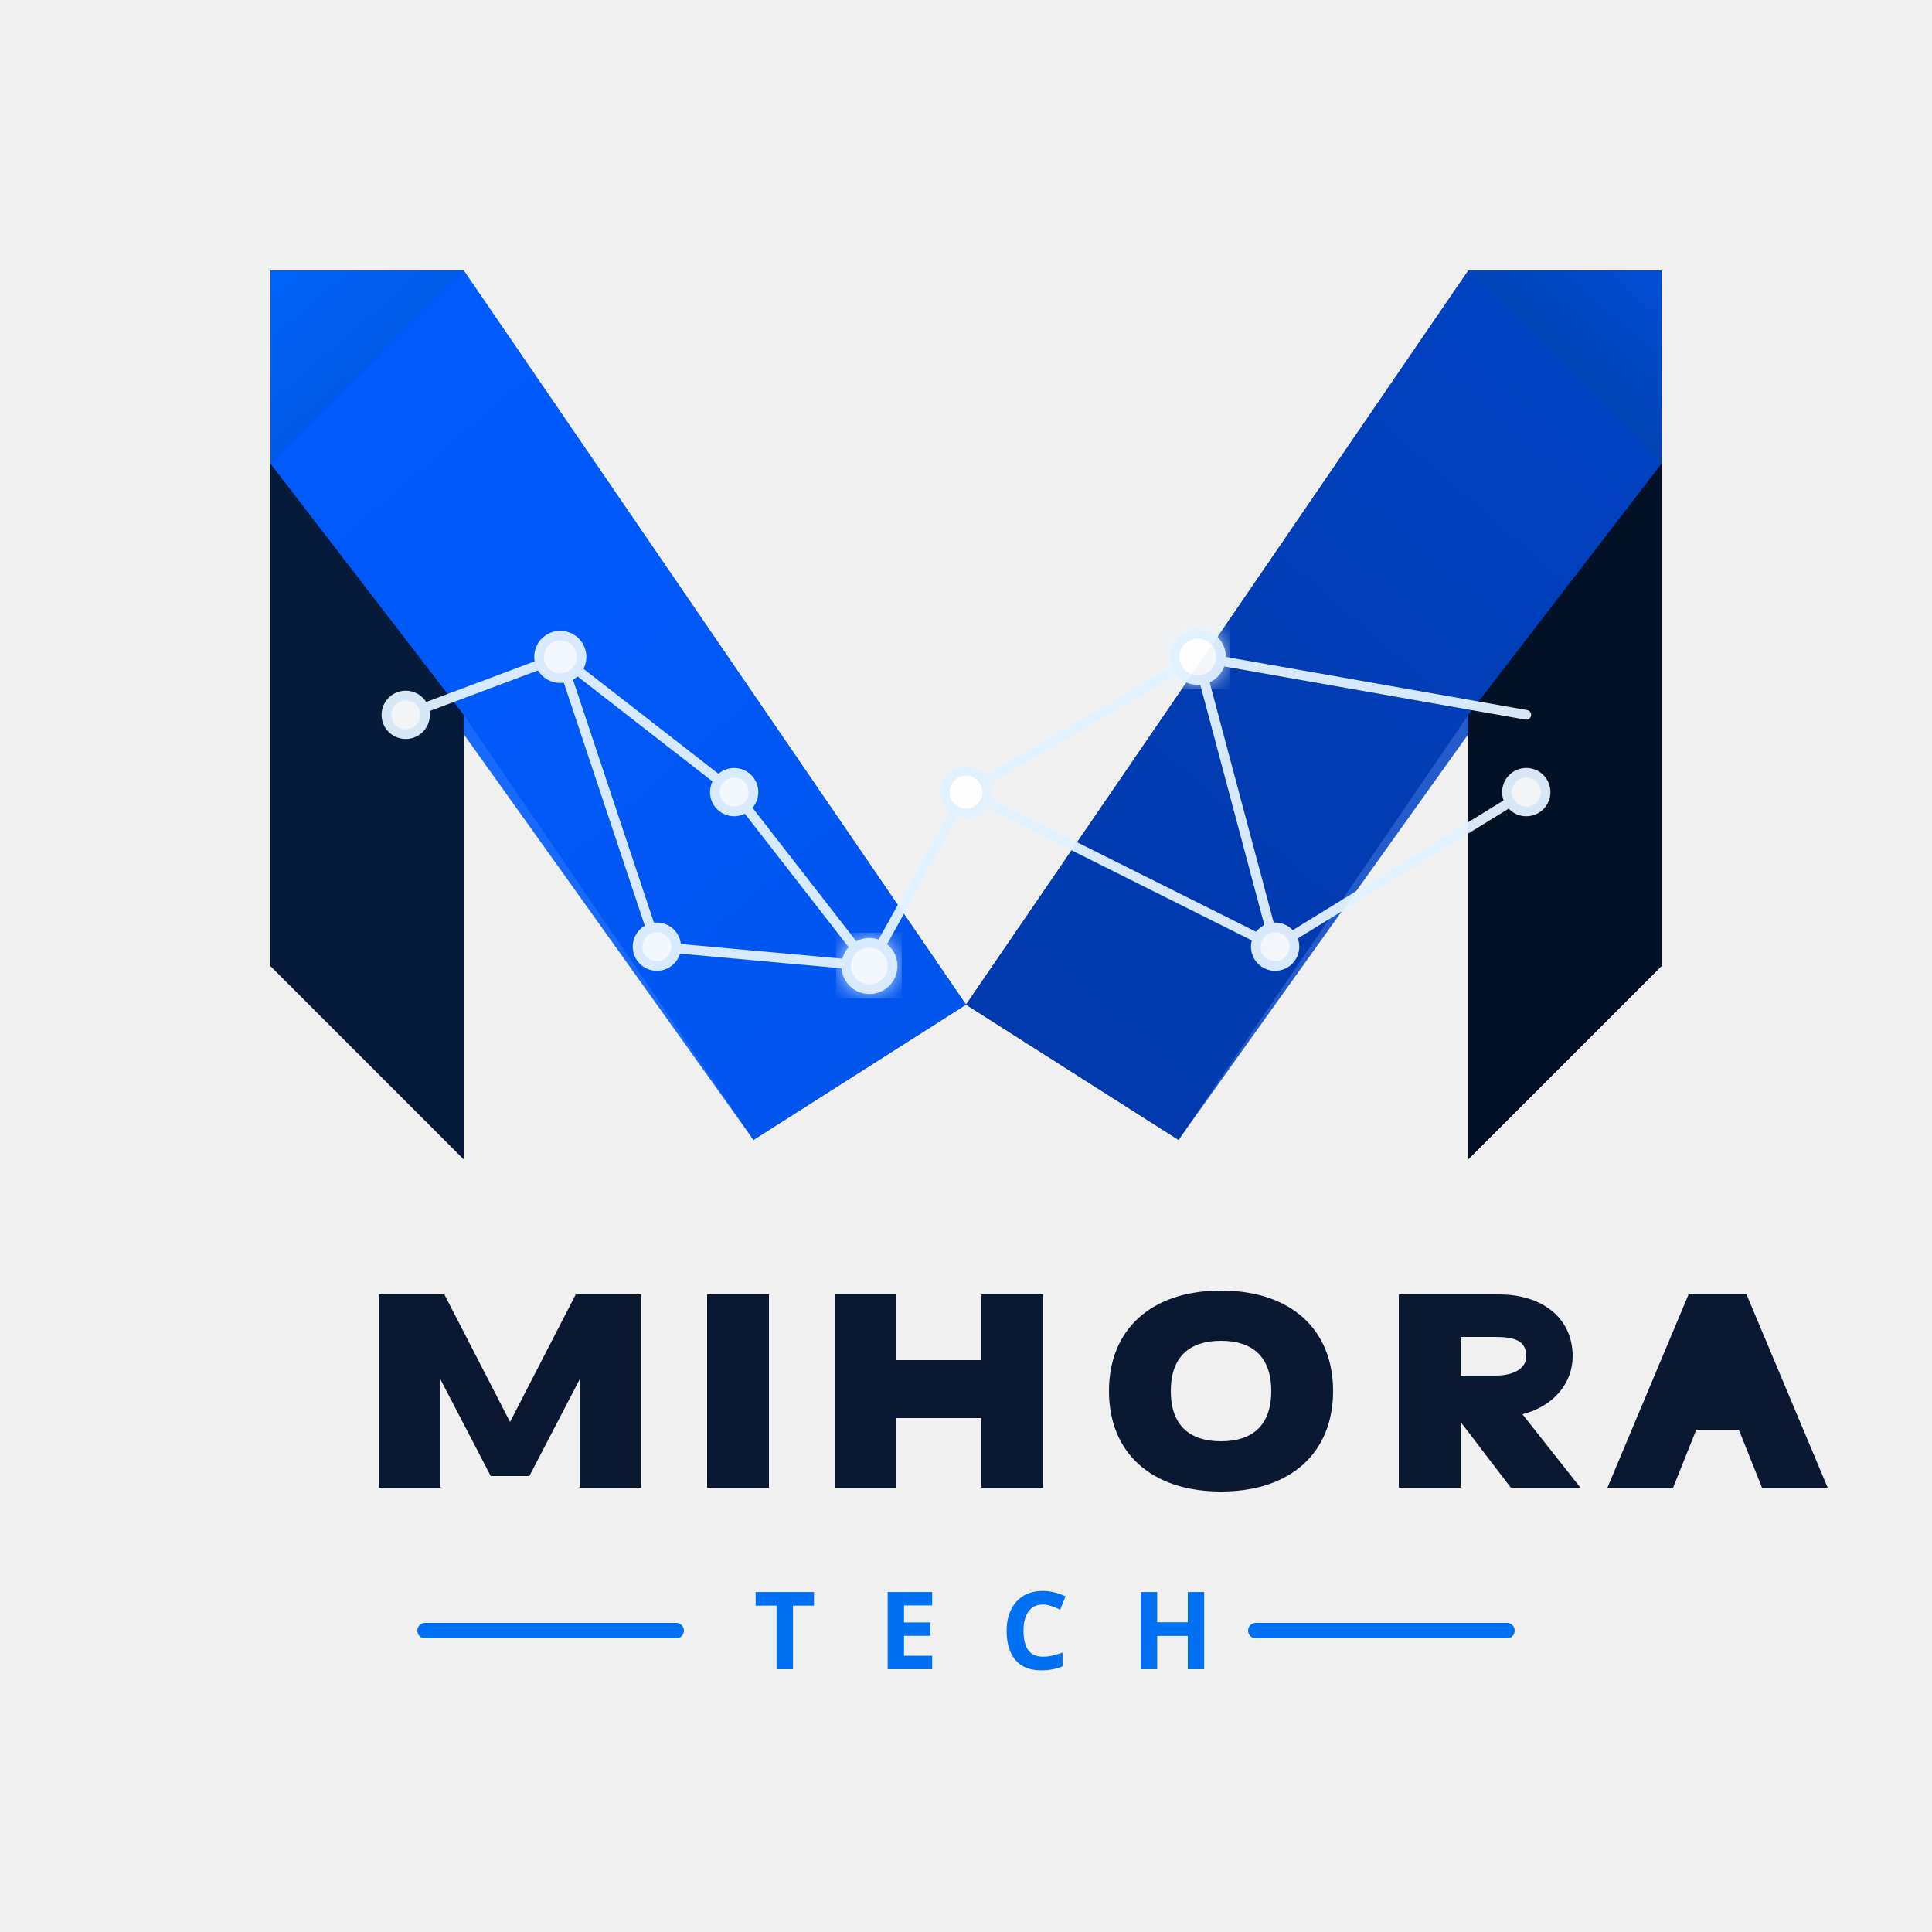
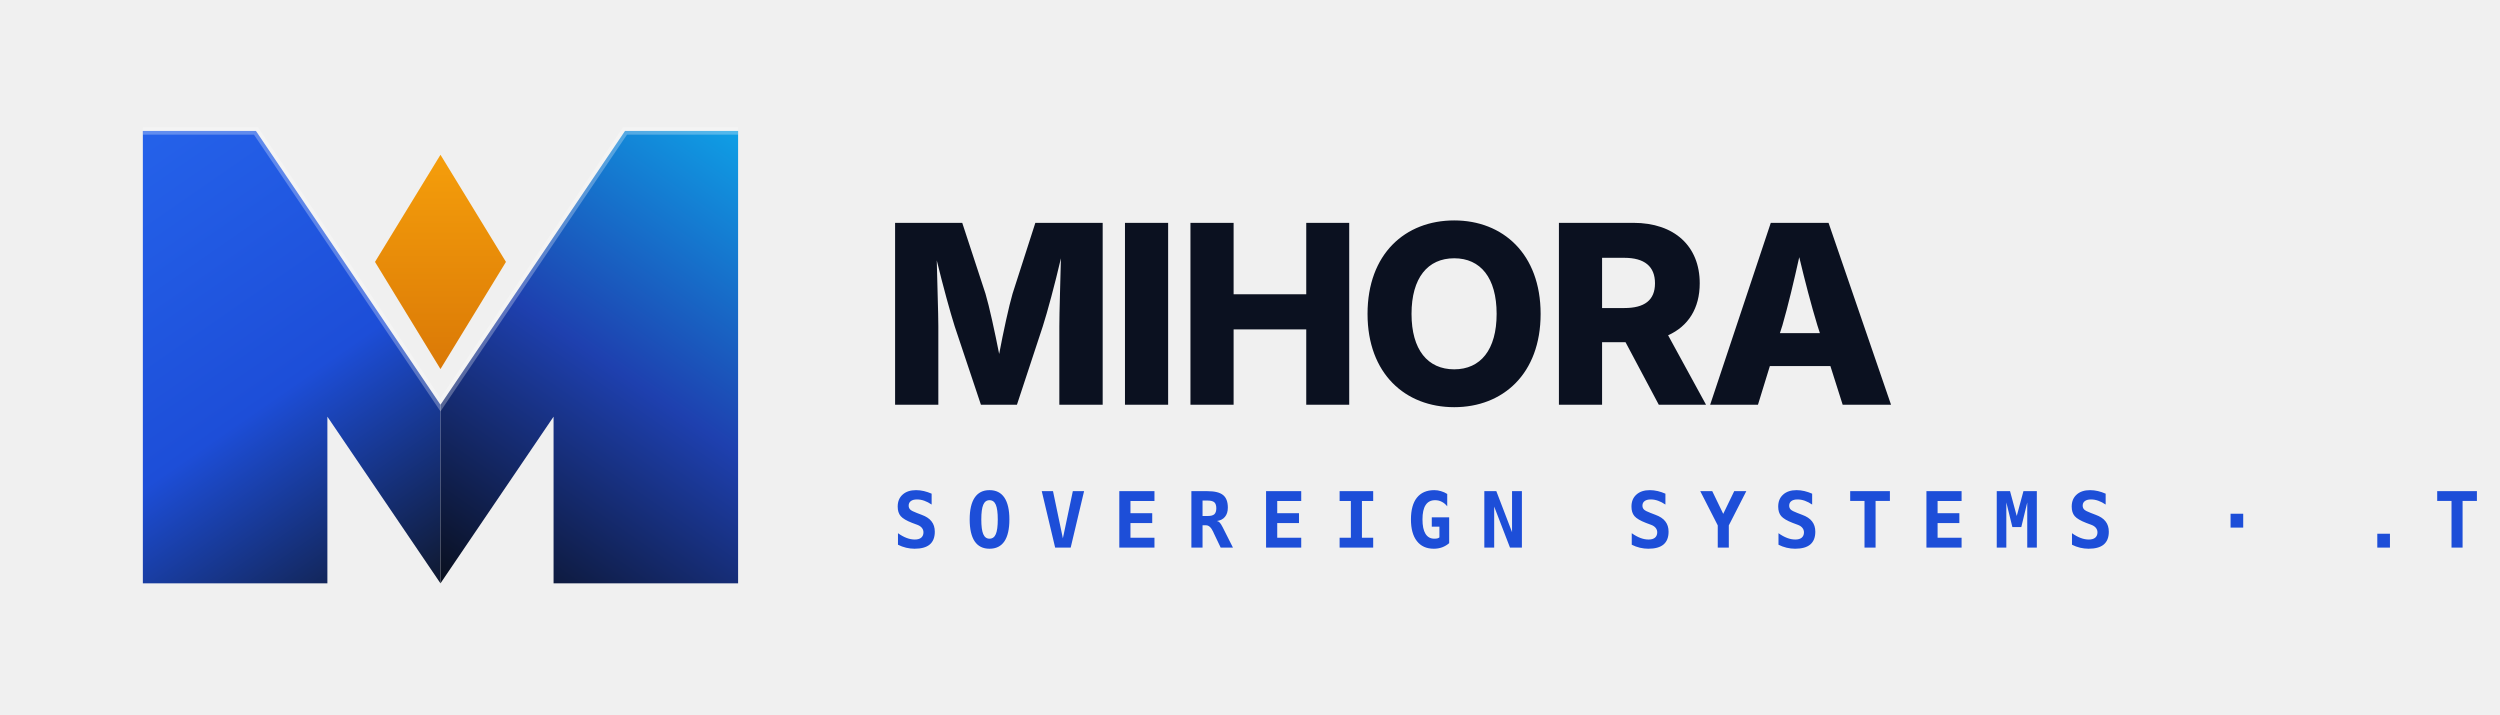
- <svg xmlns="http://www.w3.org/2000/svg" viewBox="0 0 500 500" fill="none">
+ <svg xmlns="http://www.w3.org/2000/svg" viewBox="0 0 420 120" fill="none">
  <defs>
-     <linearGradient id="leftChevron" x1="60" y1="60" x2="250" y2="280" gradientUnits="userSpaceOnUse">
-       <stop offset="0%" stop-color="#0066FF" />
-       <stop offset="45%" stop-color="#0047C4" />
-       <stop offset="100%" stop-color="#051838" />
+     <linearGradient id="mLeft" x1="8" y1="8" x2="62" y2="86" gradientUnits="userSpaceOnUse">
+       <stop offset="0%" stop-color="#2563EB" />
+       <stop offset="55%" stop-color="#1D4ED8" />
+       <stop offset="100%" stop-color="#0F172A" />
    </linearGradient>
-     <linearGradient id="rightChevron" x1="440" y1="60" x2="250" y2="280" gradientUnits="userSpaceOnUse">
-       <stop offset="0%" stop-color="#0052E0" />
-       <stop offset="55%" stop-color="#052456" />
-       <stop offset="100%" stop-color="#020E24" />
+     <linearGradient id="mRight" x1="112" y1="8" x2="58" y2="86" gradientUnits="userSpaceOnUse">
+       <stop offset="0%" stop-color="#0EA5E9" />
+       <stop offset="50%" stop-color="#1E40AF" />
+       <stop offset="100%" stop-color="#090E1A" />
    </linearGradient>
-     <linearGradient id="techLineGrad" x1="100" y1="445" x2="400" y2="445" gradientUnits="userSpaceOnUse">
-       <stop offset="0%" stop-color="#0066FF" />
-       <stop offset="50%" stop-color="#00C8FF" />
-       <stop offset="100%" stop-color="#0066FF" />
+     <linearGradient id="mGold" x1="60" y1="14" x2="60" y2="52" gradientUnits="userSpaceOnUse">
+       <stop offset="0%" stop-color="#F59E0B" />
+       <stop offset="100%" stop-color="#D97706" />
    </linearGradient>
-     <filter id="glow" x="-20%" y="-20%" width="140%" height="140%">
-       <feGaussianBlur stdDeviation="3" result="blur" />
-       <feComposite in="SourceGraphic" in2="blur" operator="over" />
-     </filter>
  </defs>
-   <g id="mihora-m-mark">
-     <path d="M 120 70 L 250 260 L 195 295 L 120 185 L 120 300 L 70 250 L 70 70 Z" fill="url(#leftChevron)" />
-     <path d="M 380 70 L 250 260 L 305 295 L 380 185 L 380 300 L 430 250 L 430 70 Z" fill="url(#rightChevron)" />
-     <path d="M 120 70 L 250 260 L 195 295 L 70 120 Z" fill="#005BFF" opacity="0.9" />
-     <path d="M 70 120 L 120 185 L 120 300 L 70 250 Z" fill="#061A3A" />
-     <path d="M 380 70 L 250 260 L 305 295 L 430 120 Z" fill="#0041C4" opacity="0.85" />
-     <path d="M 430 120 L 380 185 L 380 300 L 430 250 Z" fill="#031126" />
-     <g id="network-constellation" stroke="#E2F1FF" stroke-width="2.5" stroke-linecap="round" stroke-linejoin="round" opacity="0.95">
-       <line x1="105" y1="185" x2="145" y2="170" />
-       <line x1="145" y1="170" x2="190" y2="205" />
-       <line x1="190" y1="205" x2="225" y2="250" />
-       <line x1="145" y1="170" x2="170" y2="245" />
-       <line x1="170" y1="245" x2="225" y2="250" />
-       <line x1="225" y1="250" x2="250" y2="205" />
-       <line x1="250" y1="205" x2="310" y2="170" />
-       <line x1="310" y1="170" x2="330" y2="245" />
-       <line x1="310" y1="170" x2="395" y2="185" />
-       <line x1="250" y1="205" x2="330" y2="245" />
-       <line x1="330" y1="245" x2="395" y2="205" />
-       <circle cx="105" cy="185" r="5" fill="#FFFFFF" />
-       <circle cx="145" cy="170" r="5.5" fill="#FFFFFF" />
-       <circle cx="170" cy="245" r="5" fill="#FFFFFF" />
-       <circle cx="190" cy="205" r="5" fill="#FFFFFF" />
-       <circle cx="225" cy="250" r="6" fill="#FFFFFF" filter="url(#glow)" />
-       <circle cx="250" cy="205" r="5.5" fill="#FFFFFF" />
-       <circle cx="310" cy="170" r="6" fill="#FFFFFF" filter="url(#glow)" />
-       <circle cx="330" cy="245" r="5" fill="#FFFFFF" />
-       <circle cx="395" cy="205" r="5" fill="#FFFFFF" />
-     </g>
+   <g transform="translate(14, 12)">
+     <path d="M10 86V10H29L60 56V86L41 58V86H10Z" fill="url(#mLeft)" />
+     <path d="M110 86V10H91L60 56V86L79 58V86H110Z" fill="url(#mRight)" />
+     <polygon points="60,14 71,32 60,50 49,32" fill="url(#mGold)" />
+     <path d="M10 10H29L60 56L91 10H110" stroke="rgba(255,255,255,0.28)" stroke-width="1.25" />
  </g>
-   <g id="mihora-wordmark" fill="#0A1931" class="mihora-text">
-     <path d="M 98 385 L 98 335 L 115 335 L 132 368 L 149 335 L 166 335 L 166 385 L 150 385 L 150 357 L 137 382 L 127 382 L 114 357 L 114 385 Z" />
-     <path d="M 183 335 L 199 335 L 199 385 L 183 385 Z" />
-     <path d="M 216 335 L 232 335 L 232 352 L 254 352 L 254 335 L 270 335 L 270 385 L 254 385 L 254 367 L 232 367 L 232 385 L 216 385 Z" />
-     <path d="M 287 360 C 287 344 298 334 316 334 C 334 334 345 344 345 360 C 345 376 334 386 316 386 C 298 386 287 376 287 360 Z M 329 360 C 329 351 324 347 316 347 C 308 347 303 351 303 360 C 303 369 308 373 316 373 C 324 373 329 369 329 360 Z" />
-     <path d="M 362 335 L 388 335 C 399 335 407 341 407 351 C 407 358 402 364 394 366 L 409 385 L 391 385 L 378 368 L 378 385 L 362 385 Z M 378 356 L 387 356 C 392 356 395 354 395 351 C 395 347 392 346 387 346 L 378 346 Z" />
-     <path d="M 416 385 L 437 335 L 452 335 L 473 385 L 456 385 L 450 370 L 439 370 L 433 385 Z M 444 353 L 447 360 L 441 360 Z" />
-   </g>
-   <g id="tech-subtitle">
-     <line x1="110" y1="422" x2="175" y2="422" stroke="#0070F3" stroke-width="4" stroke-linecap="round" />
-     <g fill="#0070F3" font-family="'Space Grotesk', 'Arial Black', sans-serif" font-weight="800" font-size="28" letter-spacing="16">
-       <text x="195" y="432">TECH</text>
-     </g>
-     <line x1="325" y1="422" x2="390" y2="422" stroke="#0070F3" stroke-width="4" stroke-linecap="round" />
-   </g>
+   <text x="148" y="68" fill="#0B1120" font-family="'Plus Jakarta Sans', -apple-system, sans-serif" font-size="42" font-weight="800" letter-spacing="-1">
+     MIHORA
+   </text>
+   <text x="150" y="92" fill="#1D4ED8" font-family="'JetBrains Mono', monospace" font-size="13" font-weight="700" letter-spacing="4.5">
+     SOVEREIGN SYSTEMS · .TECH
+   </text>
</svg>
